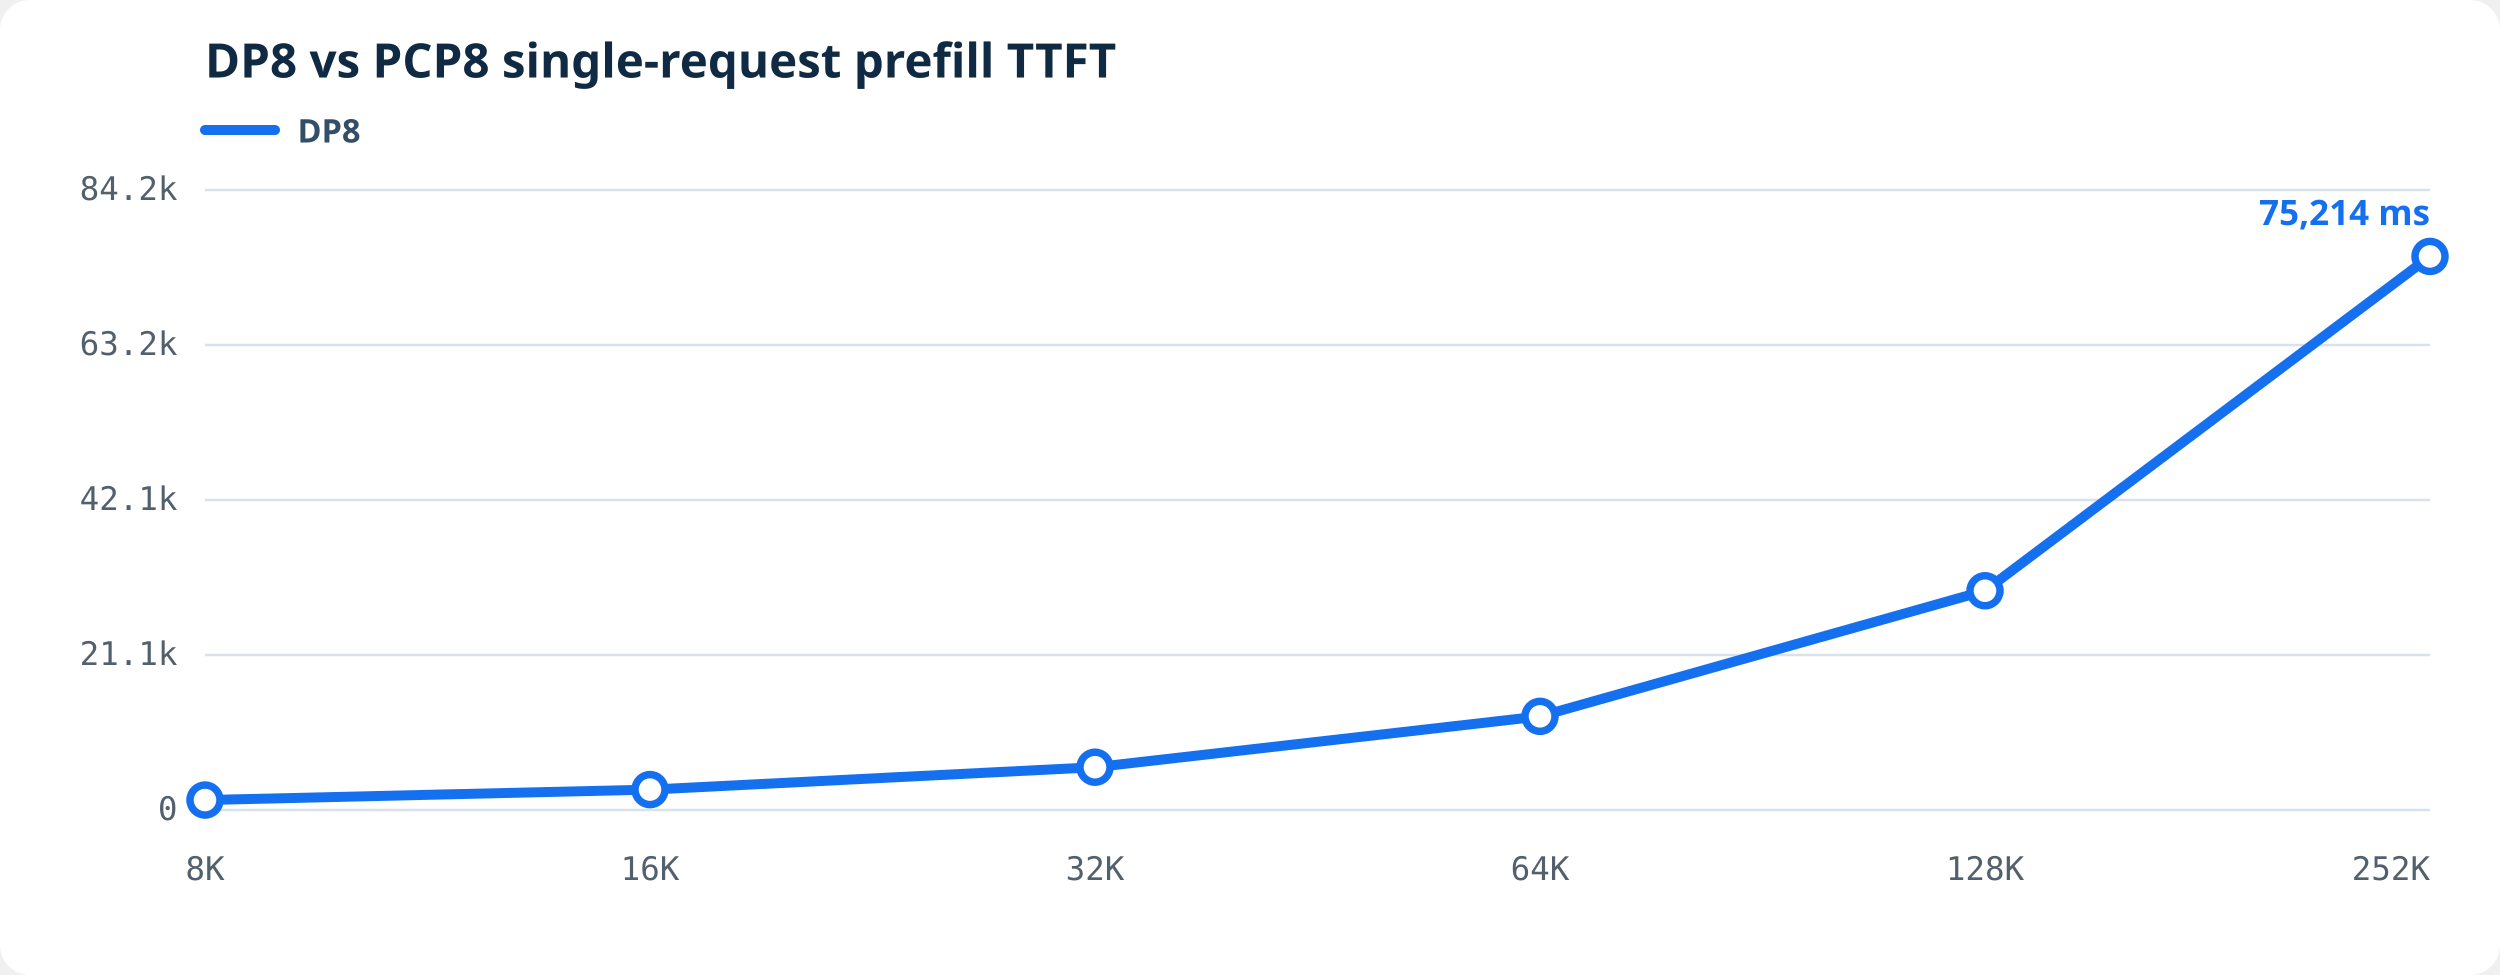
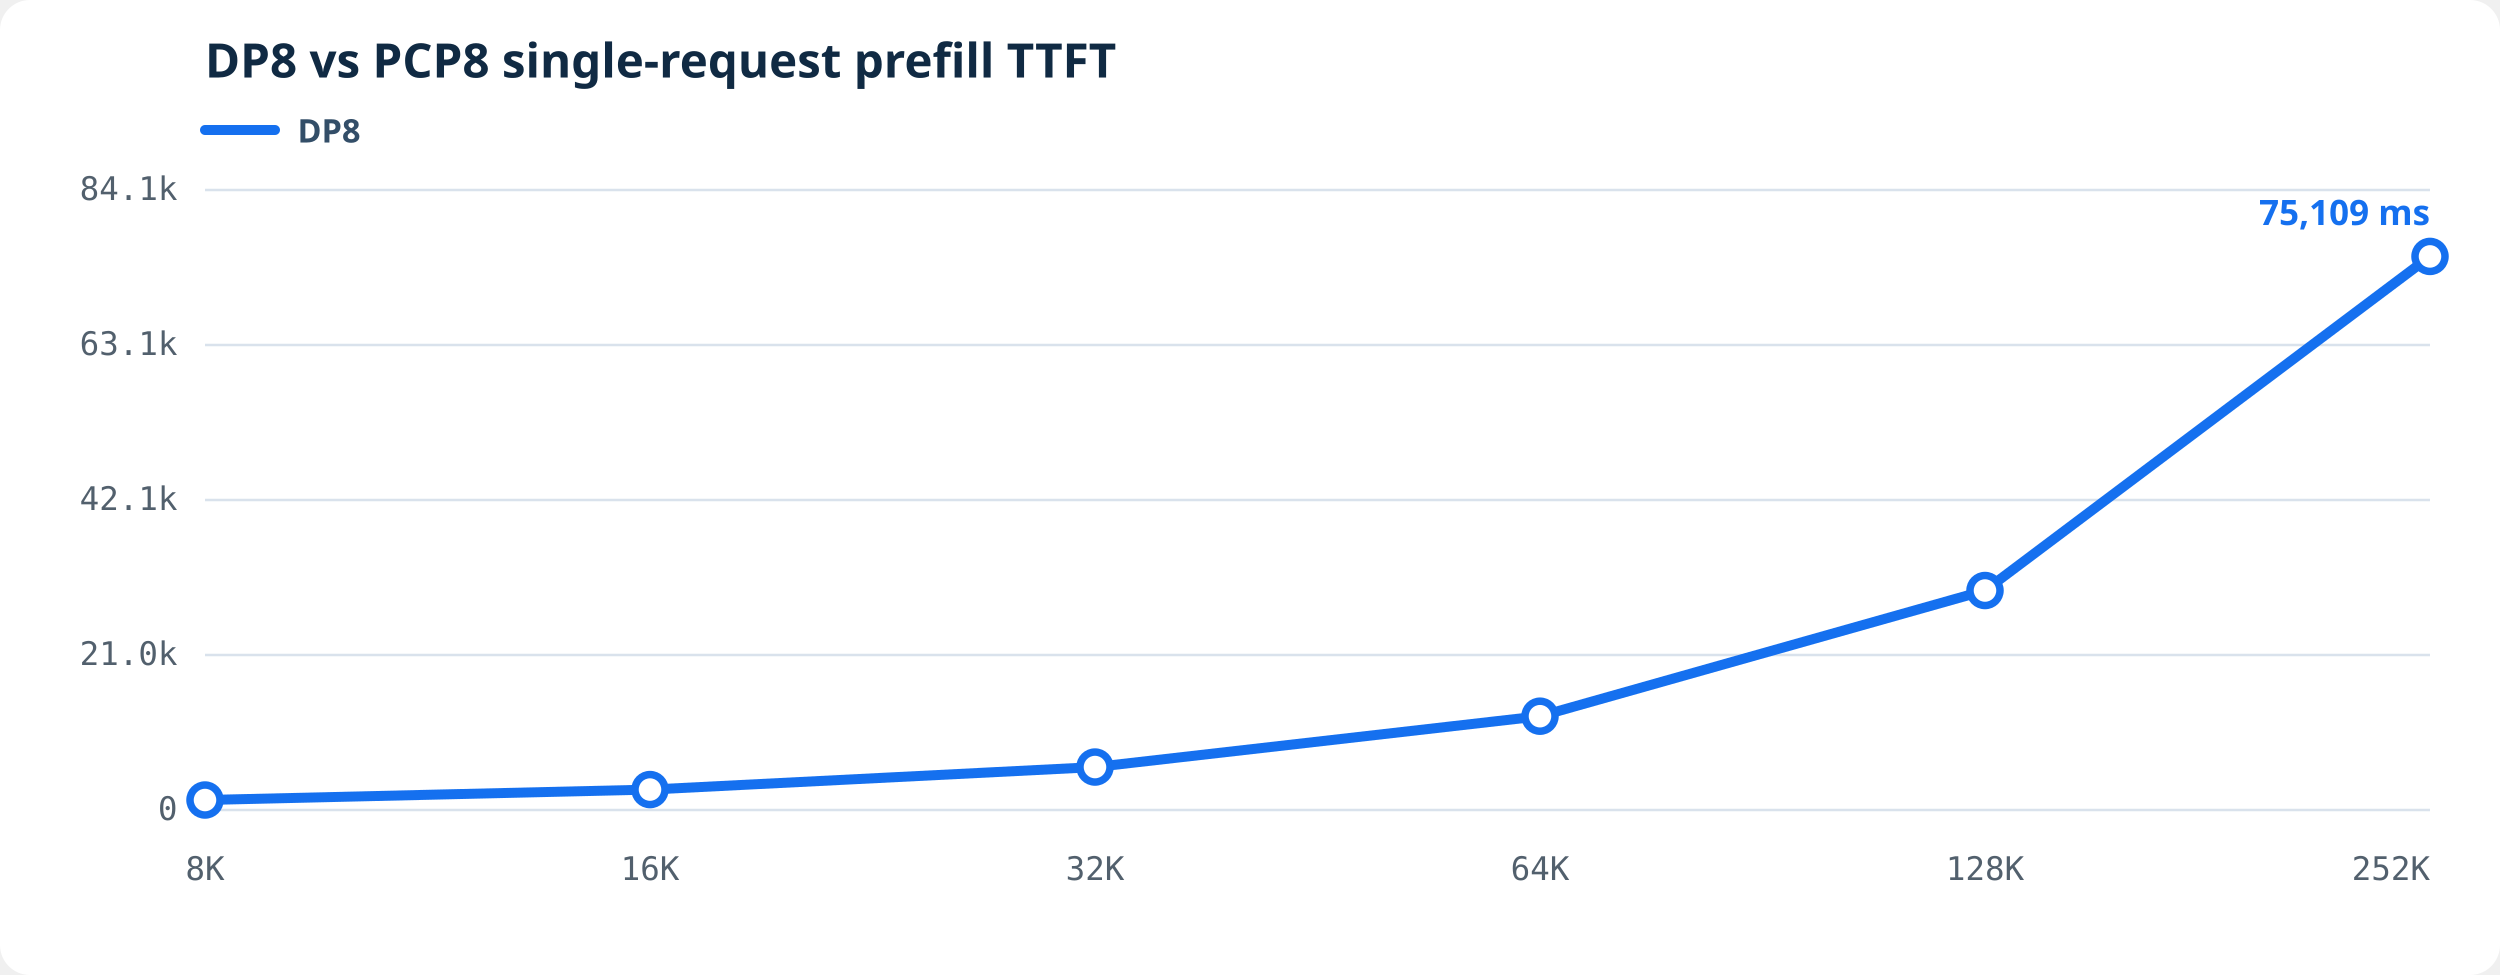
<svg xmlns="http://www.w3.org/2000/svg" viewBox="0 0 1000 390" role="img" aria-labelledby="prefill-ttft-title prefill-ttft-desc">
  <style>.bg{fill:#fff}.grid{stroke:#d9e2ec;stroke-width:1}.axis{fill:#52606d;font:13px ui-monospace,SFMono-Regular,Consolas,monospace}.heading{fill:#102a43;font:600 19px system-ui,sans-serif}.line{fill:none;stroke-width:4;stroke-linejoin:round;stroke-linecap:round}.dot{fill:#fff;stroke-width:3}.latest{stroke-width:3}.legend{fill:#334e68;font:600 13px system-ui,sans-serif}.value{font:600 14px system-ui,sans-serif}</style>
  <rect class="bg" width="1000" height="390" rx="12" />
  <text class="heading" x="82" y="31">DP8 vs PCP8 single-request prefill TTFT</text>
  <line x1="82" y1="52" x2="110" y2="52" stroke="#1570ef" stroke-width="4" stroke-linecap="round" />
  <text class="legend" x="119" y="57">DP8</text>
  <line class="grid" x1="82" y1="324.00" x2="972" y2="324.00" />
  <text class="axis" text-anchor="end" x="71" y="328.00">0</text>
  <line class="grid" x1="82" y1="262.00" x2="972" y2="262.00" />
-   <text class="axis" text-anchor="end" x="71" y="266.00">21.1k</text>
+   <text class="axis" text-anchor="end" x="71" y="266.00">21.0k</text>
  <line class="grid" x1="82" y1="200.00" x2="972" y2="200.00" />
  <text class="axis" text-anchor="end" x="71" y="204.00">42.1k</text>
  <line class="grid" x1="82" y1="138.00" x2="972" y2="138.00" />
-   <text class="axis" text-anchor="end" x="71" y="142.00">63.2k</text>
+   <text class="axis" text-anchor="end" x="71" y="142.00">63.1k</text>
  <line class="grid" x1="82" y1="76.00" x2="972" y2="76.00" />
-   <text class="axis" text-anchor="end" x="71" y="80.00">84.2k</text>
+   <text class="axis" text-anchor="end" x="71" y="80.00">84.1k</text>
  <text class="axis" text-anchor="middle" x="82.00" y="352">8K</text>
  <text class="axis" text-anchor="middle" x="260.00" y="352">16K</text>
  <text class="axis" text-anchor="middle" x="438.00" y="352">32K</text>
  <text class="axis" text-anchor="middle" x="616.00" y="352">64K</text>
  <text class="axis" text-anchor="middle" x="794.00" y="352">128K</text>
  <text class="axis" text-anchor="end" x="972.00" y="352">252K</text>
-   <polyline class="line" stroke="#1570ef" points="82.00,320.02 260.00,315.84 438.00,306.88 616.00,286.54 794.00,236.30 972.00,102.57" />
-   <circle class="dot" fill="#fff" stroke="#1570ef" cx="82.00" cy="320.02" r="6" />
-   <circle class="dot" fill="#fff" stroke="#1570ef" cx="260.00" cy="315.84" r="6" />
-   <circle class="dot" fill="#fff" stroke="#1570ef" cx="438.00" cy="306.88" r="6" />
-   <circle class="dot" fill="#fff" stroke="#1570ef" cx="616.00" cy="286.54" r="6" />
-   <circle class="dot" fill="#fff" stroke="#1570ef" cx="794.00" cy="236.30" r="6" />
+   <polyline class="line" stroke="#1570ef" points="82.00,320.01 260.00,315.83 438.00,306.82 616.00,286.48 794.00,236.21 972.00,102.57" />
+   <circle class="dot" fill="#fff" stroke="#1570ef" cx="82.00" cy="320.01" r="6" />
+   <circle class="dot" fill="#fff" stroke="#1570ef" cx="260.00" cy="315.83" r="6" />
+   <circle class="dot" fill="#fff" stroke="#1570ef" cx="438.00" cy="306.82" r="6" />
+   <circle class="dot" fill="#fff" stroke="#1570ef" cx="616.00" cy="286.48" r="6" />
+   <circle class="dot" fill="#fff" stroke="#1570ef" cx="794.00" cy="236.21" r="6" />
  <circle class="dot latest" fill="#1570ef" stroke="#1570ef" cx="972.00" cy="102.57" r="6" />
-   <text class="value" fill="#1570ef" text-anchor="end" x="972.00" y="90.00">75,214 ms</text>
+   <text class="value" fill="#1570ef" text-anchor="end" x="972.00" y="90.00">75,109 ms</text>
</svg>
